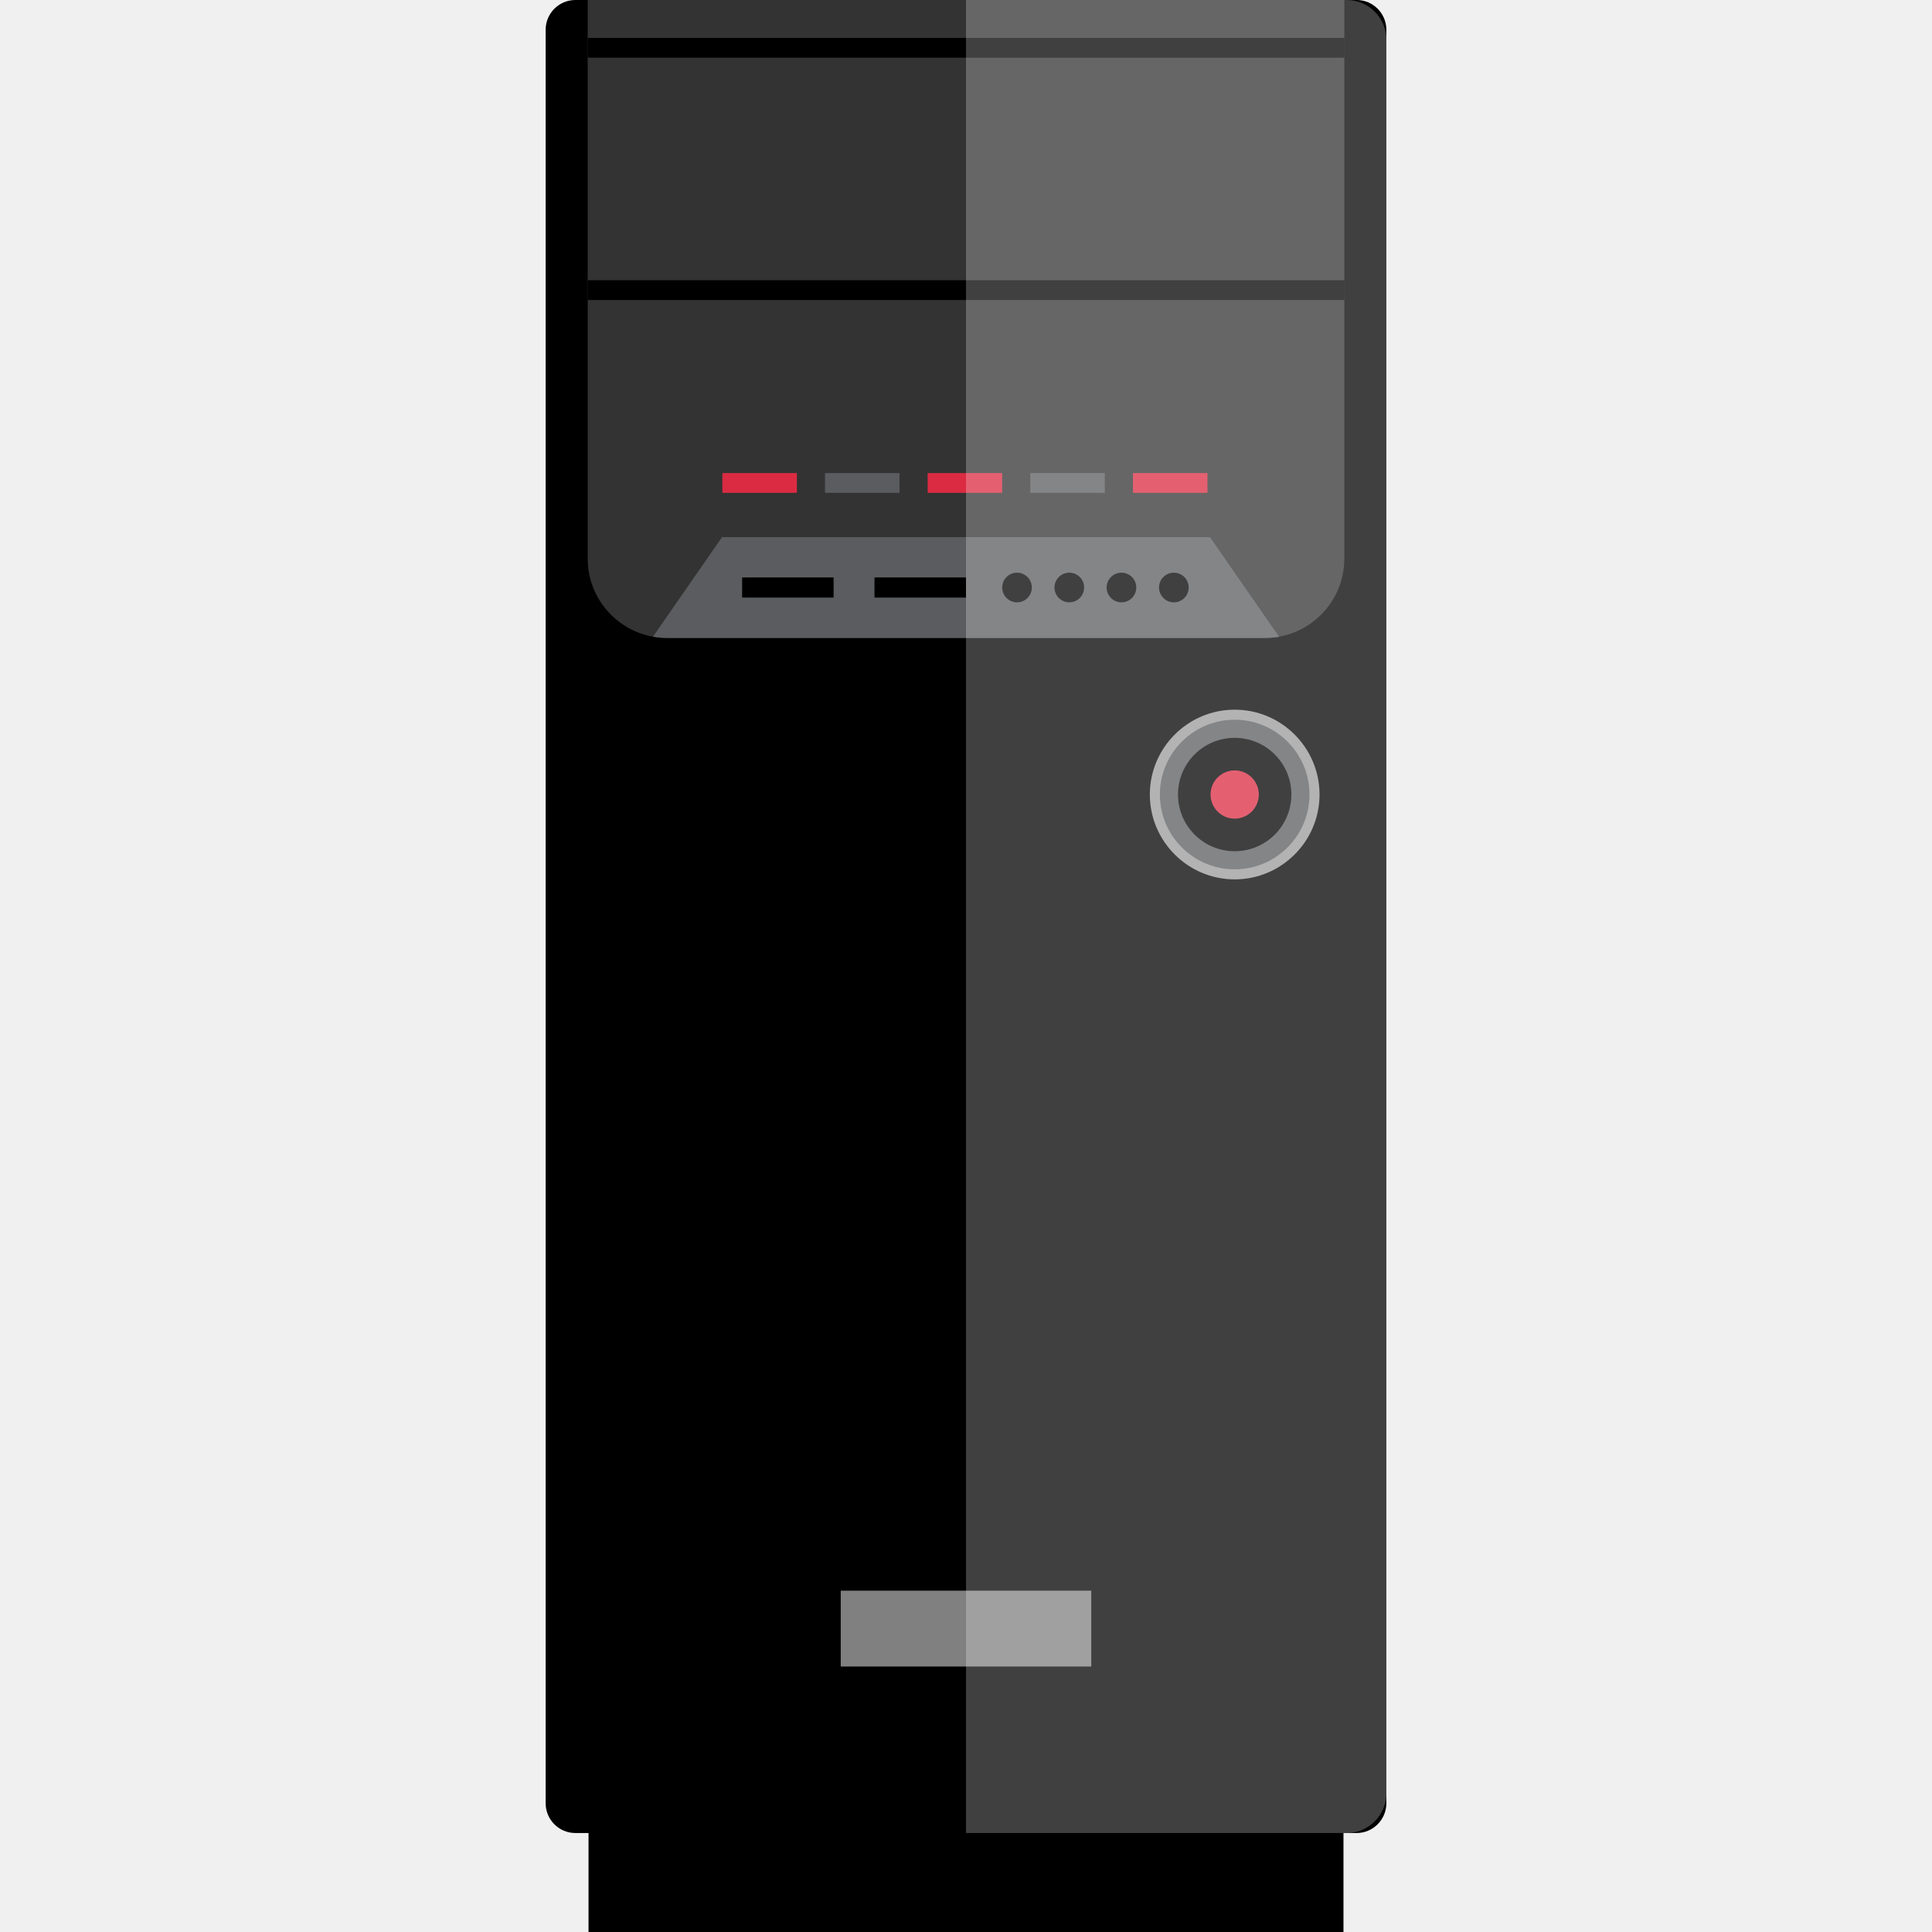
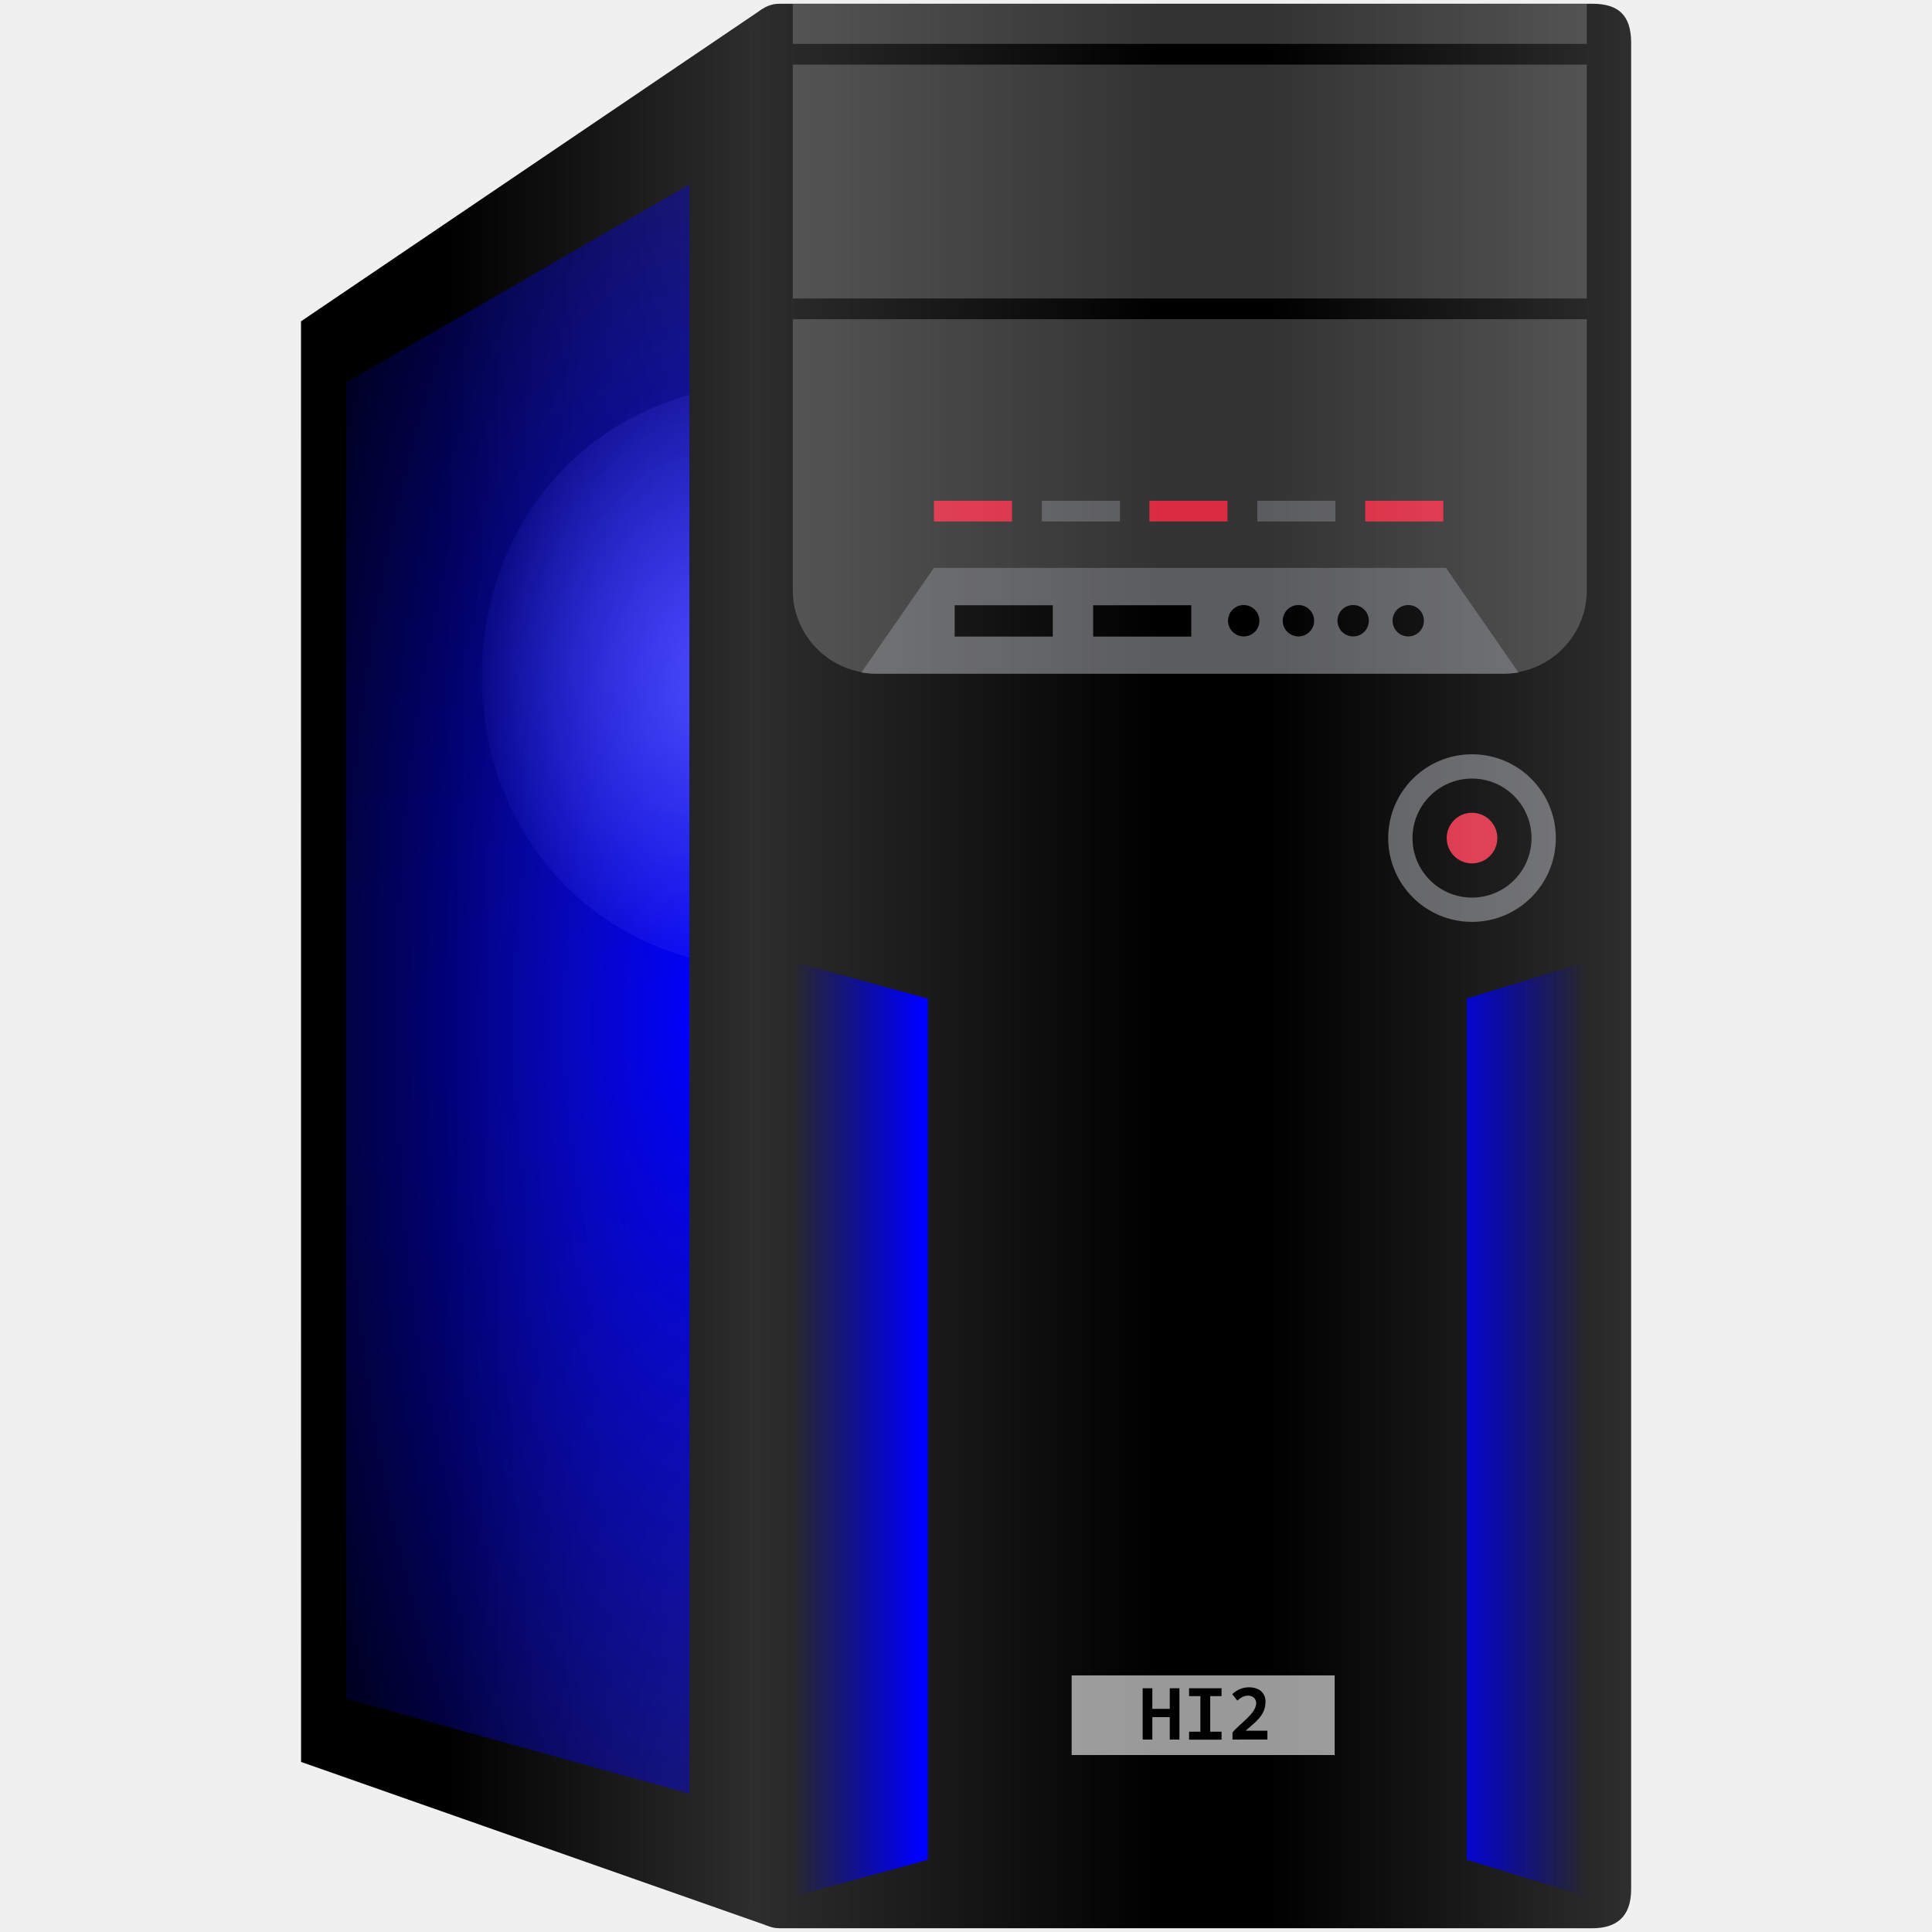
- <svg xmlns="http://www.w3.org/2000/svg" version="1.1" id="Layer_1" viewBox="0 0 512.024 512.024" xml:space="preserve">
-   <path d="M359.548,485.792H152.476c-4.328,0-7.864-3.536-7.864-7.864V7.864c0-4.328,3.536-7.864,7.864-7.864h207.072  c4.328,0,7.864,3.536,7.864,7.864v470.064C367.412,482.248,363.876,485.792,359.548,485.792z" />
-   <path style="fill:#333333;" d="M155.756,0v148.096c0,11.536,9.44,20.968,20.968,20.968h158.584c11.536,0,20.968-9.44,20.968-20.968  V0H155.756z" />
-   <rect x="155.756" y="74.264" width="200.56" height="5.24" />
-   <rect x="155.756" y="10.048" width="200.56" height="5.24" />
-   <rect x="218.644" y="125.376" style="fill:#5B5C5F;" width="19.744" height="5.24" />
-   <rect x="191.444" y="125.376" style="fill:#DB2B42;" width="19.744" height="5.24" />
-   <rect x="155.972" y="482.32" width="200.08" height="29.704" />
-   <rect x="300.268" y="125.376" style="fill:#DB2B42;" width="19.744" height="5.24" />
-   <rect x="273.052" y="125.376" style="fill:#5B5C5F;" width="19.744" height="5.24" />
-   <rect x="245.852" y="125.376" style="fill:#DB2B42;" width="19.744" height="5.24" />
-   <circle style="fill:#5B5C5F;" cx="327.22" cy="210.568" r="21.152" />
-   <path style="fill:#999999;" d="M327.22,233.056c-12.392,0-22.488-10.096-22.488-22.488c0-12.392,10.096-22.488,22.488-22.488  c12.392,0,22.488,10.096,22.488,22.488S339.612,233.056,327.22,233.056z M327.22,190.744c-10.928,0-19.824,8.896-19.824,19.824  c0,10.928,8.896,19.824,19.824,19.824c10.928,0,19.824-8.896,19.824-19.824S338.148,190.744,327.22,190.744z" />
-   <circle cx="327.22" cy="210.568" r="15.024" />
-   <circle style="fill:#DB2B42;" cx="327.22" cy="210.568" r="6.392" />
-   <g style="opacity:0.5;">
-     <rect x="222.812" y="421.568" style="fill:#FFFFFF;" width="66.4" height="20.096" />
-   </g>
-   <path style="fill:#5B5C5F;" d="M320.668,142.352H191.356l-18.32,26.416c1.2,0.176,2.424,0.304,3.688,0.304h158.584  c1.264,0,2.488-0.128,3.688-0.304L320.668,142.352z" />
-   <circle cx="269.532" cy="155.704" r="3.928" />
-   <circle cx="283.388" cy="155.704" r="3.928" />
-   <circle cx="297.212" cy="155.704" r="3.928" />
-   <circle cx="311.1" cy="155.704" r="3.928" />
-   <g style="opacity:0.25;">
-     <path style="fill:#FFFFFF;" d="M356.924,0H256.012v485.792h100.912c5.768,0,10.488-4.72,10.488-10.488V10.488   C367.412,4.72,362.692,0,356.924,0z" />
-   </g>
-   <rect x="196.684" y="153.04" width="24.24" height="5.336" />
-   <rect x="231.764" y="153.04" width="24.24" height="5.336" />
+ <svg xmlns="http://www.w3.org/2000/svg" width="512" height="512" version="1.1" viewBox="0 0 512 512">
+   <defs>
+     <linearGradient id="c" x1="198.4" x2="432.2" y1="244" y2="244" gradientUnits="userSpaceOnUse">
+       <stop style="stop-color:#fff;stop-opacity:.18" offset="0" />
+       <stop style="stop-color:#fff;stop-opacity:0" offset=".464" />
+       <stop style="stop-color:#fff;stop-opacity:0" offset=".59" />
+       <stop style="stop-color:#fff;stop-opacity:.18" offset="1" />
+     </linearGradient>
+     <linearGradient id="a" x1="210" x2="420.7" y1="380" y2="380" gradientUnits="userSpaceOnUse">
+       <stop style="stop-color:#0000ff;stop-opacity:0" offset="0" />
+       <stop style="stop-color:#0000ff" offset=".16" />
+       <stop style="stop-color:#0000ff" offset=".81" />
+       <stop style="stop-color:#0000ff;stop-opacity:0" offset="1" />
+     </linearGradient>
+     <linearGradient id="e" x1="118.5" x2="242" y1="256.4" y2="256.4" gradientUnits="userSpaceOnUse">
+       <stop style="stop-color:#000" offset="0" />
+       <stop style="stop-color:#454545" offset="1" />
+     </linearGradient>
+     <radialGradient id="d" cx="222.1" cy="264.2" r="45.52" gradientTransform="matrix(2.869 0 3.952e-6 7.878 -452.7 -1810)" gradientUnits="userSpaceOnUse">
+       <stop style="stop-color:#0000fd" offset="0" />
+       <stop style="stop-color:#0303ea;stop-opacity:0" offset="1" />
+     </radialGradient>
+     <radialGradient id="b" cx="223.6" cy="179.7" r="27.51" gradientTransform="matrix(2.491 0 0 3.253 -365.7 -405.2)" gradientUnits="userSpaceOnUse">
+       <stop style="stop-color:#4d4dff" offset="0" />
+       <stop style="stop-color:#4d4dff;stop-opacity:0" offset="1" />
+     </radialGradient>
+   </defs>
+   <path d="m79.77 85.15 122.2-82.74 1.319 507.9-123.5-43.38z" fill="url(#e)" />
+   <path d="m422 511h-215.4c-4.543 0-8.255-3.712-8.255-8.255v-493.5c0-4.543 3.712-8.255 8.255-8.255h215.4c7.106 0 10.26 3.274 10.26 10.26v489.5c0 7.139-3.823 10.26-10.26 10.26z" />
+   <path d="m210.1 1.048v155.4c0 12.11 9.91 22.01 22.01 22.01h166.4c12.11 0 22.01-9.91 22.01-22.01v-155.4z" fill="#333" />
+   <rect x="210.1" y="79.1" width="210.5" height="5.5" />
+   <rect x="210.1" y="11.62" width="210.5" height="5.5" />
+   <rect x="276.1" y="132.7" width="20.7" height="5.5" fill="#5b5c5f" />
+   <rect x="247.5" y="132.7" width="20.7" height="5.5" fill="#db2b42" />
+   <rect x="361.8" y="132.7" width="20.7" height="5.5" fill="#db2b42" />
+   <rect x="333.2" y="132.7" width="20.7" height="5.5" fill="#5b5c5f" />
+   <rect x="304.6" y="132.7" width="20.7" height="5.5" fill="#db2b42" />
+   <circle cx="390.1" cy="222.1" r="22.21" fill="#5b5c5f" />
+   <circle cx="390.1" cy="222.1" r="15.77" />
+   <circle cx="390.1" cy="222.1" r="6.71" fill="#db2b42" />
+   <path d="m284 444h69.7v21.1h-69.7z" fill="#999" />
+   <path d="m383.2 150.5h-135.7l-19.23 27.73c1.26 0.185 2.545 0.319 3.871 0.319h166.4c1.327 0 2.612-0.134 3.871-0.319z" fill="#5b5c5f" />
+   <circle cx="329.6" cy="164.5" r="4.16" />
+   <circle cx="344.1" cy="164.5" r="4.16" />
+   <circle cx="358.6" cy="164.5" r="4.16" />
+   <circle cx="373.2" cy="164.5" r="4.16" />
+   <rect x="253" y="160.4" width="26" height="8.3" />
+   <rect x="289.7" y="160.4" width="26" height="8.3" />
+   <path d="m424 511h-217.4c-4.543 0-8.255-3.712-8.255-8.255v-493.5c0-4.543 3.712-8.255 8.255-8.255h217.4c4.543 0 8.255 3.712 8.255 8.255v493.5c0 4.535-3.712 8.255-8.255 8.255z" fill="url(#c)" />
+   <path d="m209.9 254.8v247.9l36-9.834v-228.2zm210.8 0-32 9.834v228.2l32 9.834z" fill="url(#a)" />
+   <path d="m91.7 101.4 91.03-52.56v426.5l-91.03-25.18z" fill="url(#d)" />
+   <path d="m182.7 104.6c-73.36 21.06-73.36 128.2 0 149.2z" fill="url(#b)" />
+   <path d="m310 461v-5.93h-4.62v5.93h-2.56v-13.6h2.56v5.47h4.62v-5.47h2.56v13.6zm5.12-11.5v-2.09h8.6v2.09h-3v9.41h3v2.12h-8.6v-2.12h3v-9.41zm11.5 11.5v-1.88c2.01-2.44 6.28-5.01 6.28-7.8 0-1.88-2.53-2.97-5-0.63l-1.34-1.73c0.876-0.814 2.36-1.81 4.4-1.81 2.77 0 4.49 1.51 4.42 3.99-0.114 3.73-3.06 5.46-5.25 7.51h5.74v2.34z" />
</svg>
